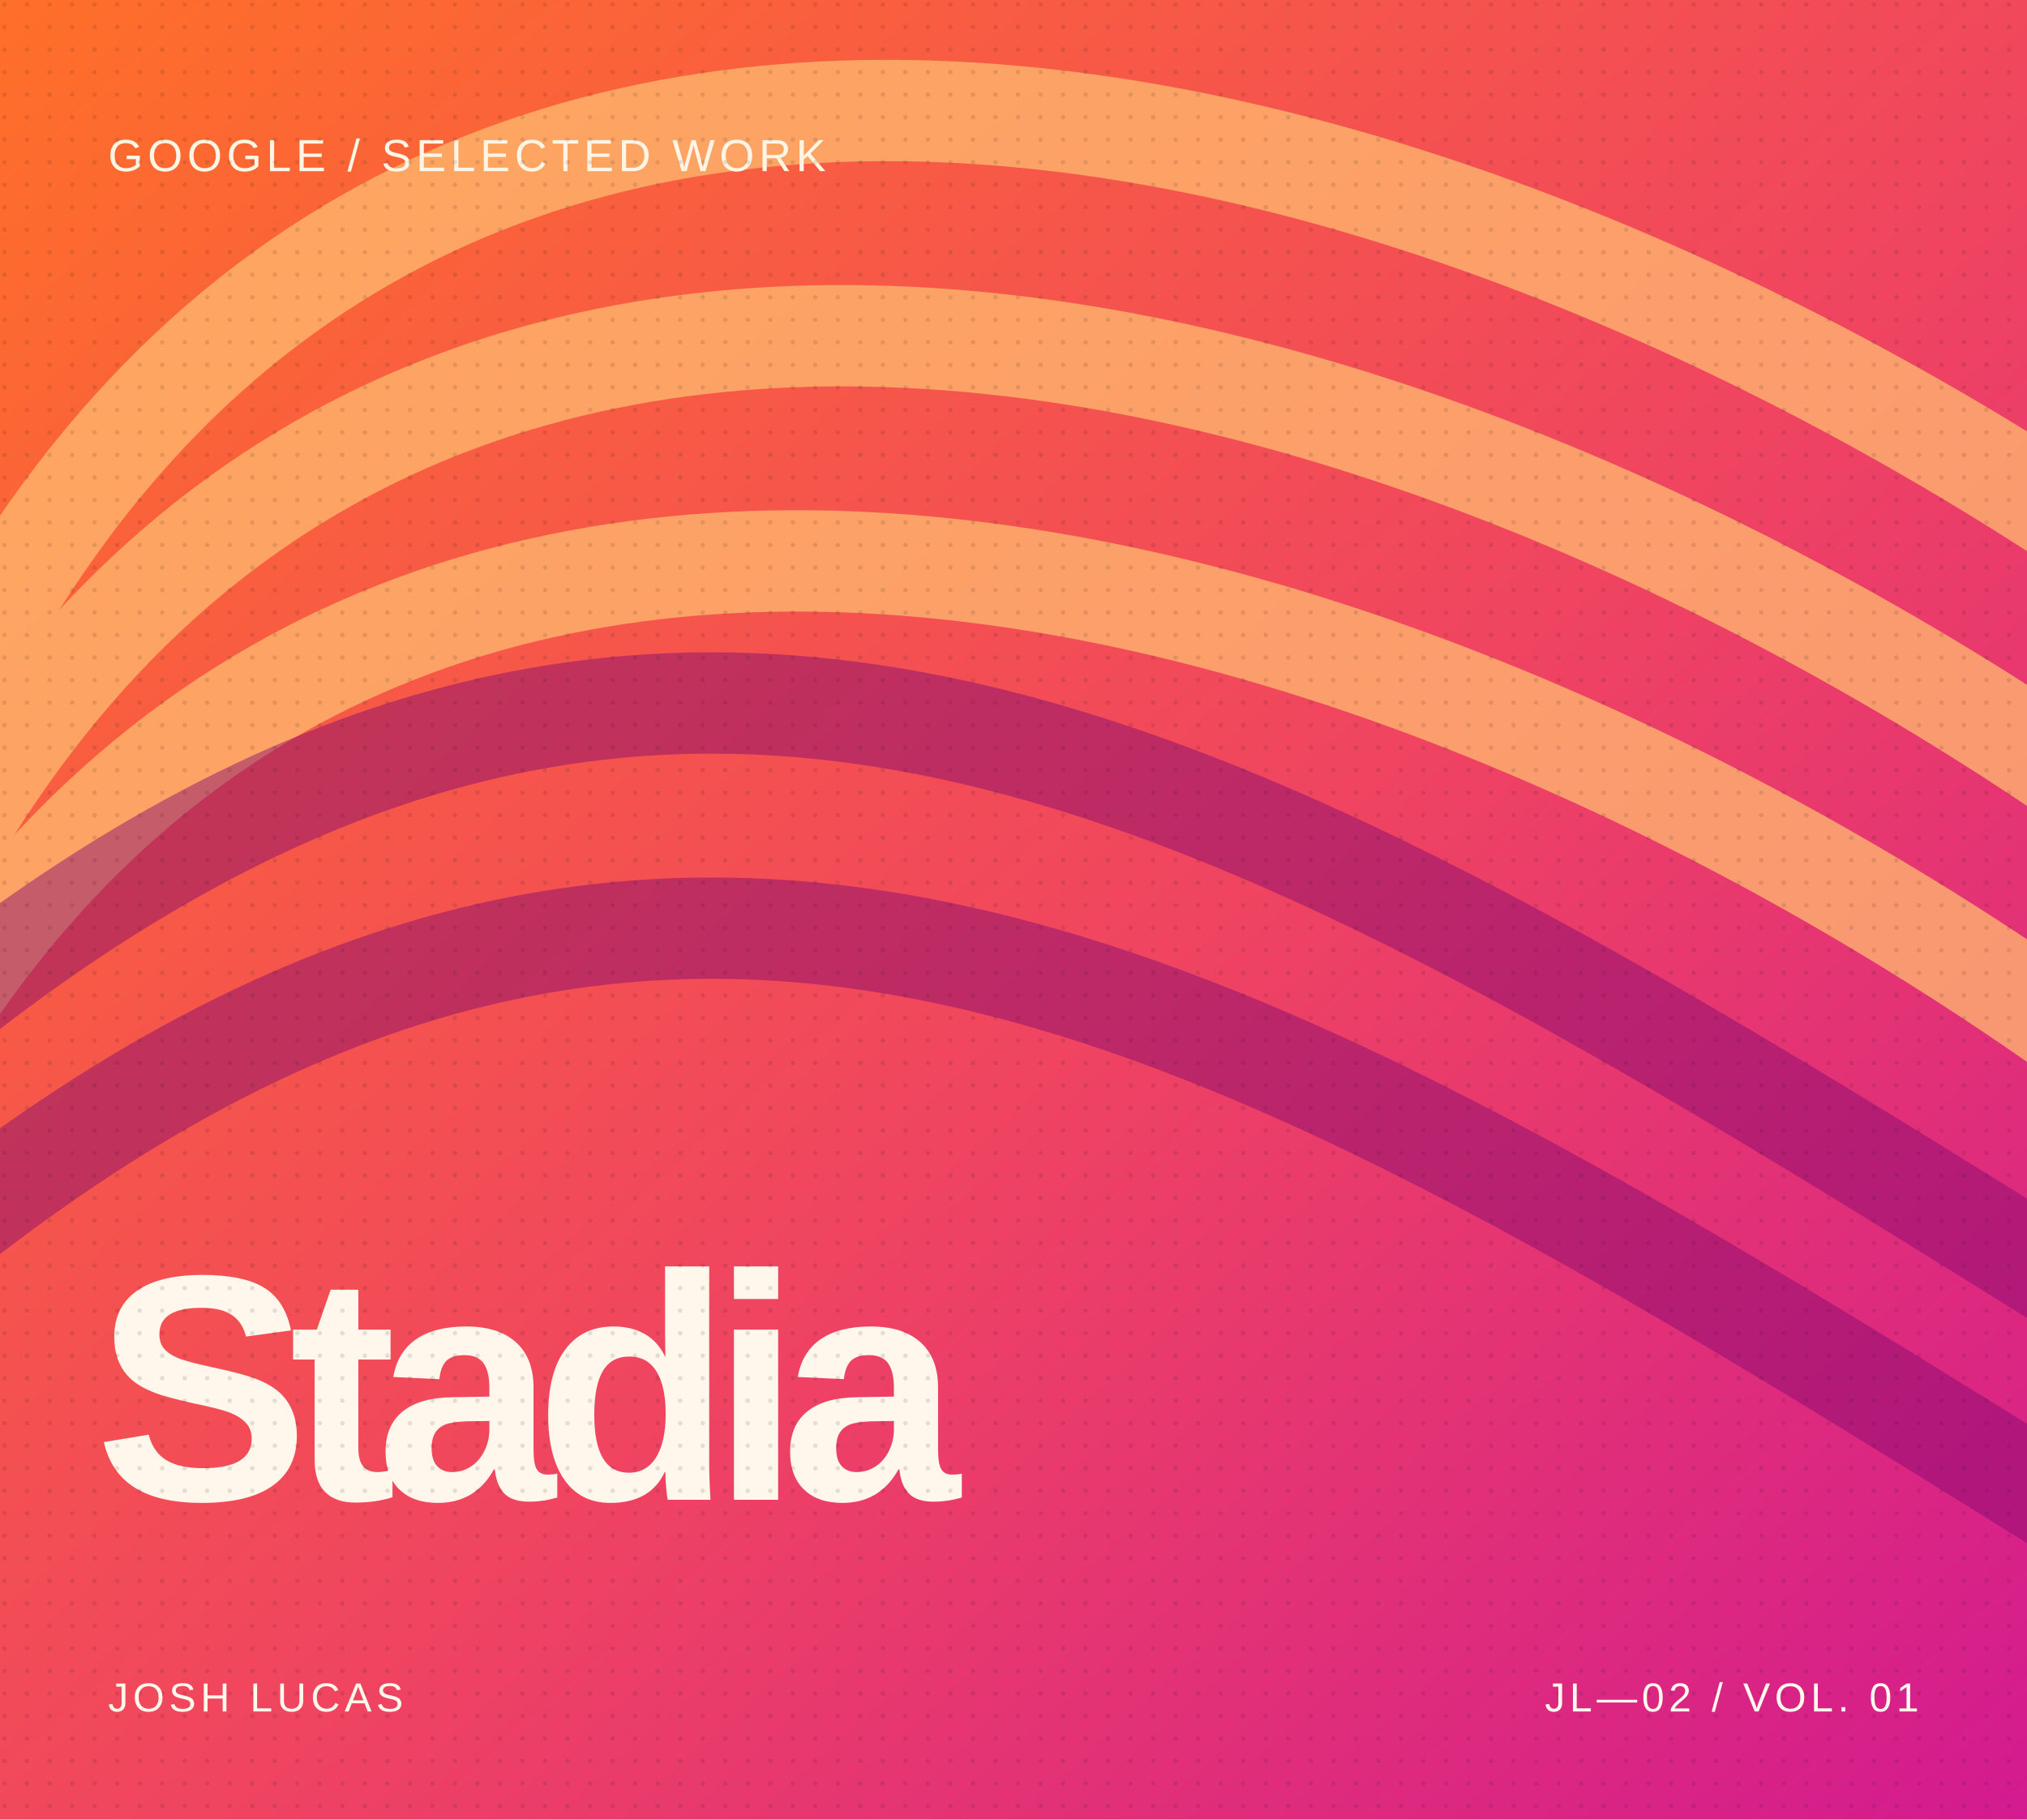
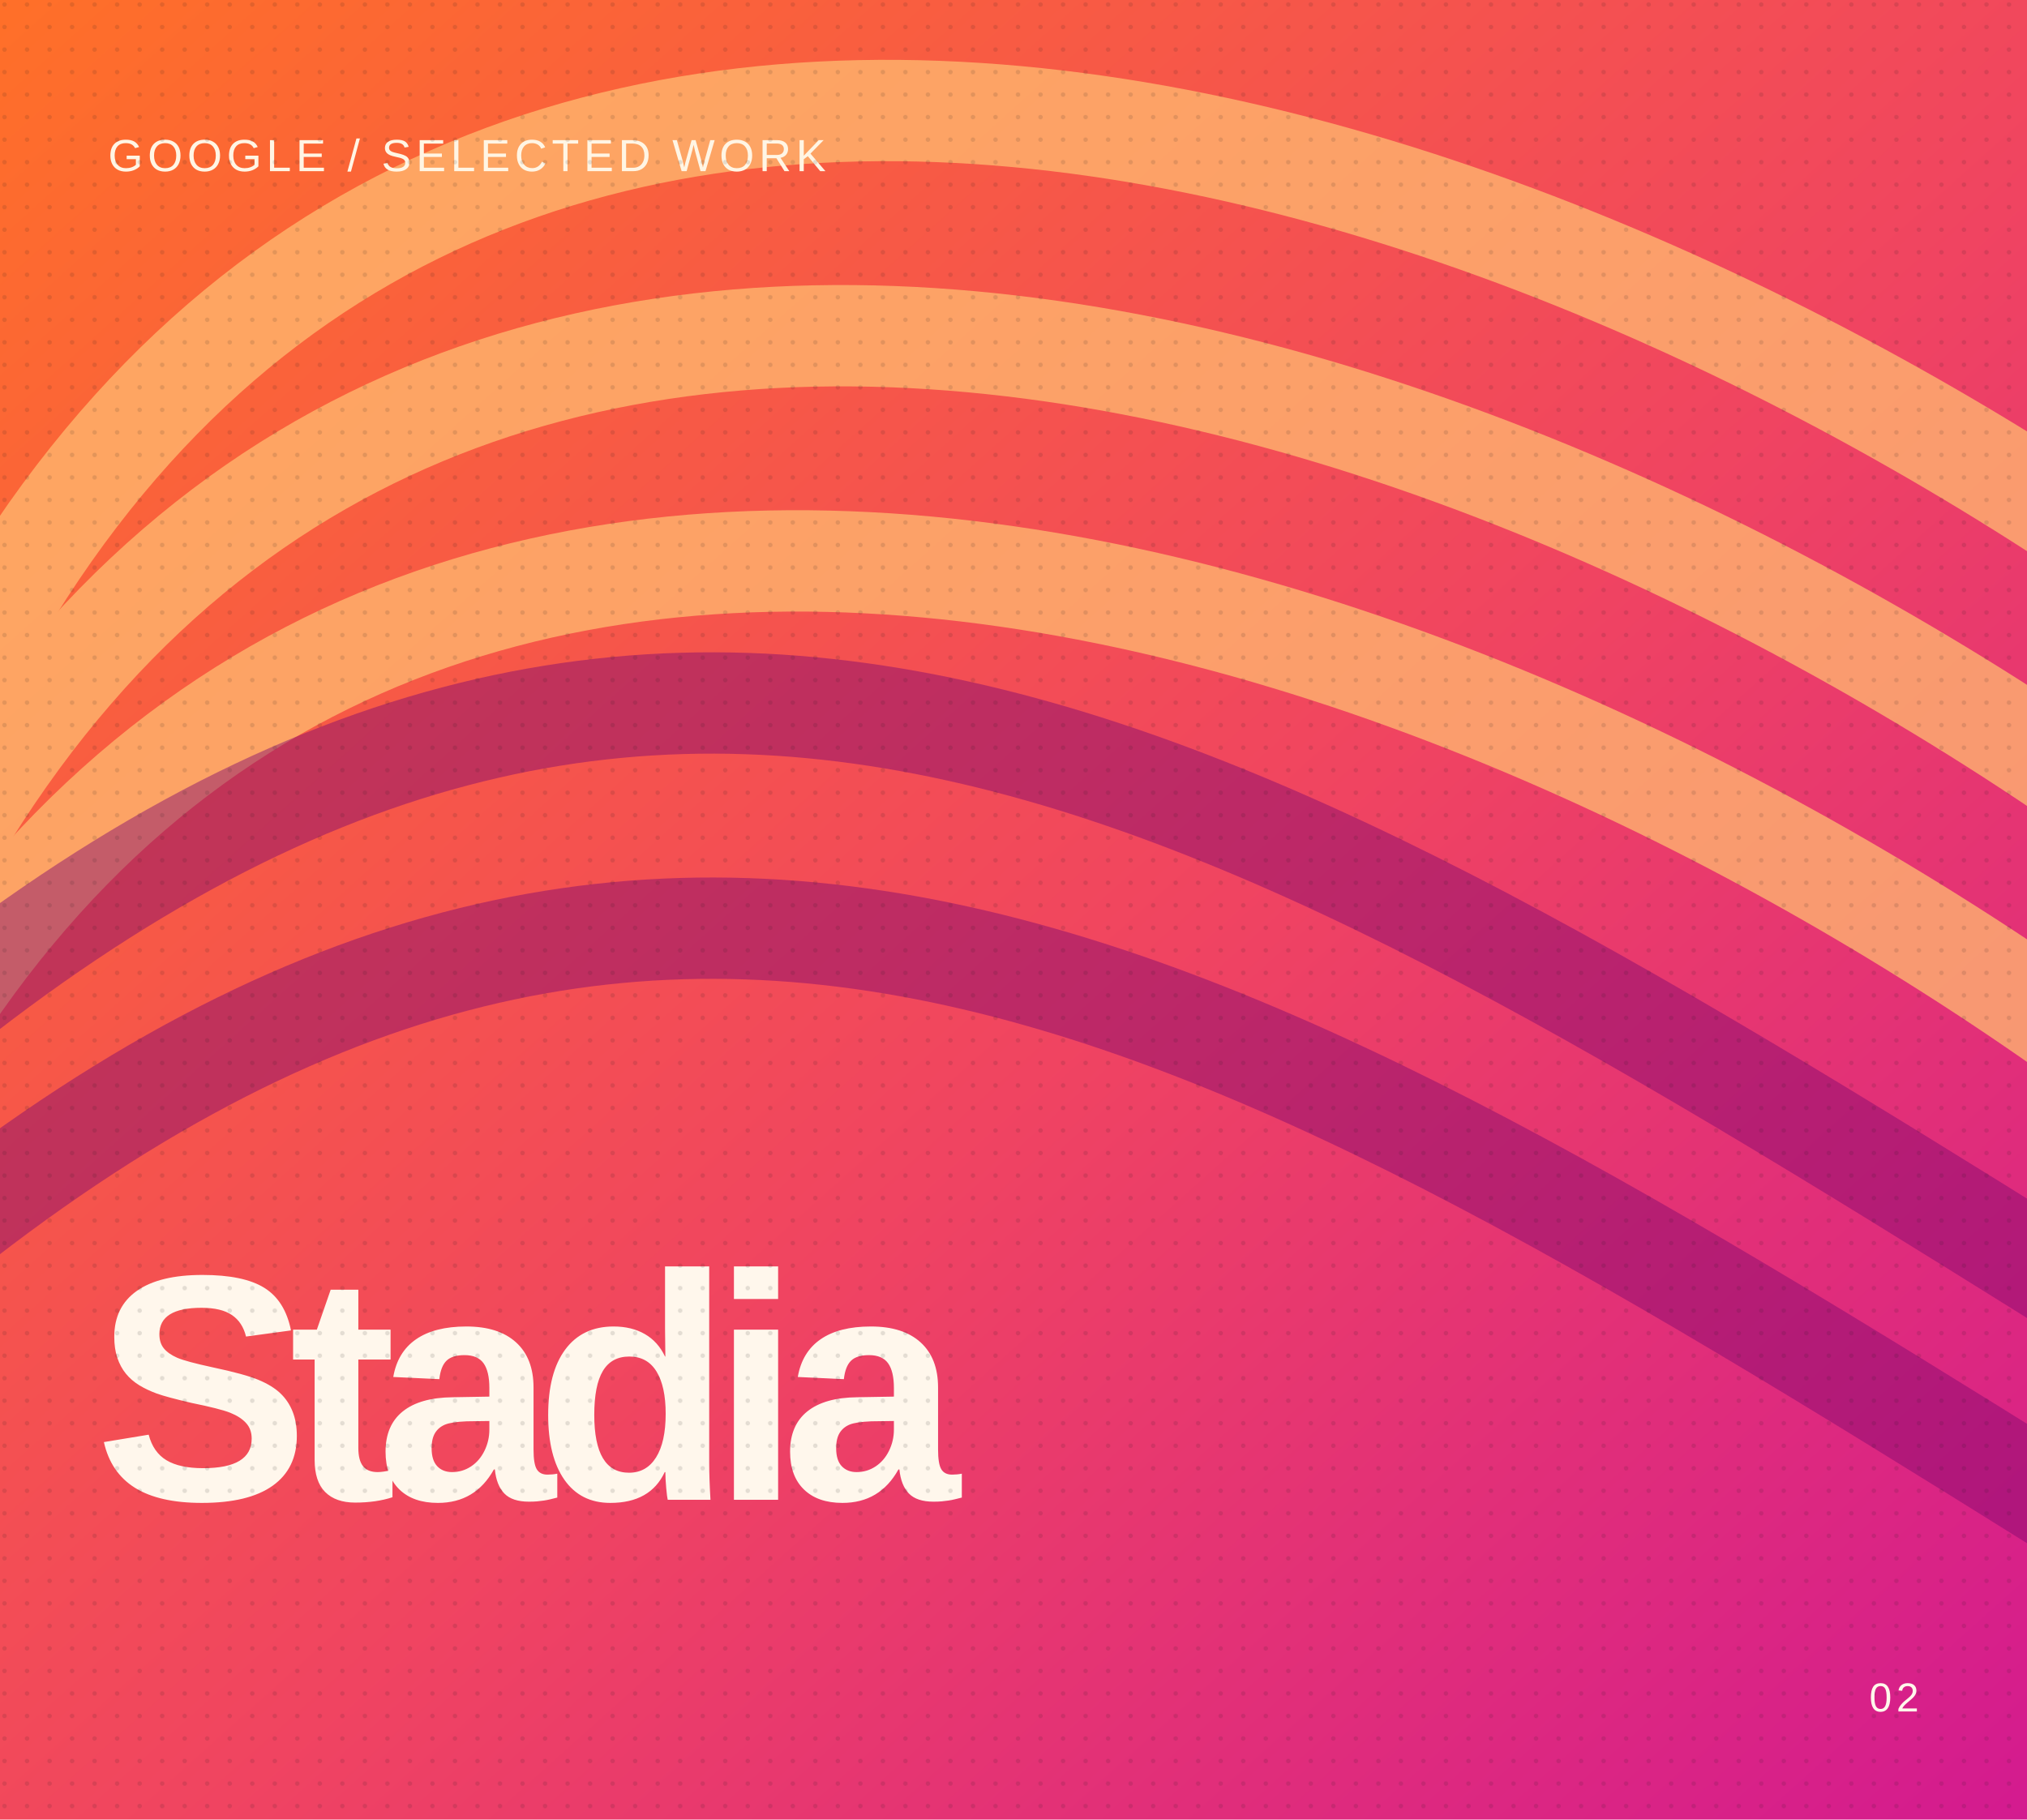
<svg xmlns="http://www.w3.org/2000/svg" width="900" height="808" viewBox="0 0 900 808">
  <defs>
    <pattern id="dots" width="10" height="10" patternUnits="userSpaceOnUse">
      <circle cx="2" cy="2" r="1" fill="#171717" opacity=".12" />
    </pattern>
    <linearGradient id="sun" x1="0" y1="0" x2="1" y2="1">
      <stop stop-color="#ff7028" />
      <stop offset=".55" stop-color="#f04461" />
      <stop offset="1" stop-color="#d31a90" />
    </linearGradient>
    <linearGradient id="google" x1="0" y1="0" x2="1" y2="1">
      <stop stop-color="#4285f4" />
      <stop offset=".32" stop-color="#7858db" />
      <stop offset=".55" stop-color="#ea4335" />
      <stop offset=".72" stop-color="#fbbc05" />
      <stop offset="1" stop-color="#34a853" />
    </linearGradient>
  </defs>
  <rect width="900" height="808" fill="url(#sun)" />
  <g fill="none" stroke="#ffbb70" stroke-width="45" opacity=".75">
    <path d="M-40 350C155 -110 650 40 957 256" />
    <path d="M-60 450C135 -10 630 140 937 356" />
    <path d="M-80 550C115 90 610 240 917 456" />
  </g>
  <g fill="none" stroke="#7f076f" stroke-width="45" opacity=".45">
    <path d="M-40 460C300 180 550 340 950 590" />
    <path d="M-40 560C300 280 550 440 950 690" />
  </g>
  <text x="48" y="76" fill="#fff5e4" font-family="Arial" font-size="20" letter-spacing="2">GOOGLE / SELECTED WORK</text>
  <text x="42" y="666" fill="#fff7ec" font-family="Arial,sans-serif" font-weight="700" font-size="143" letter-spacing="-9">Stadia</text>
  <rect width="900" height="808" fill="url(#dots)" />
  <g fill="#fff8eb" font-family="Arial,sans-serif" font-size="18" letter-spacing="2">
-     <text x="48" y="760">JOSH LUCAS</text>
-     <text x="852" y="760" text-anchor="end">JL—02 / VOL. 01</text>
+     <text x="48" y="760" />
+     <text x="852" y="760" text-anchor="end">02</text>
  </g>
</svg>
